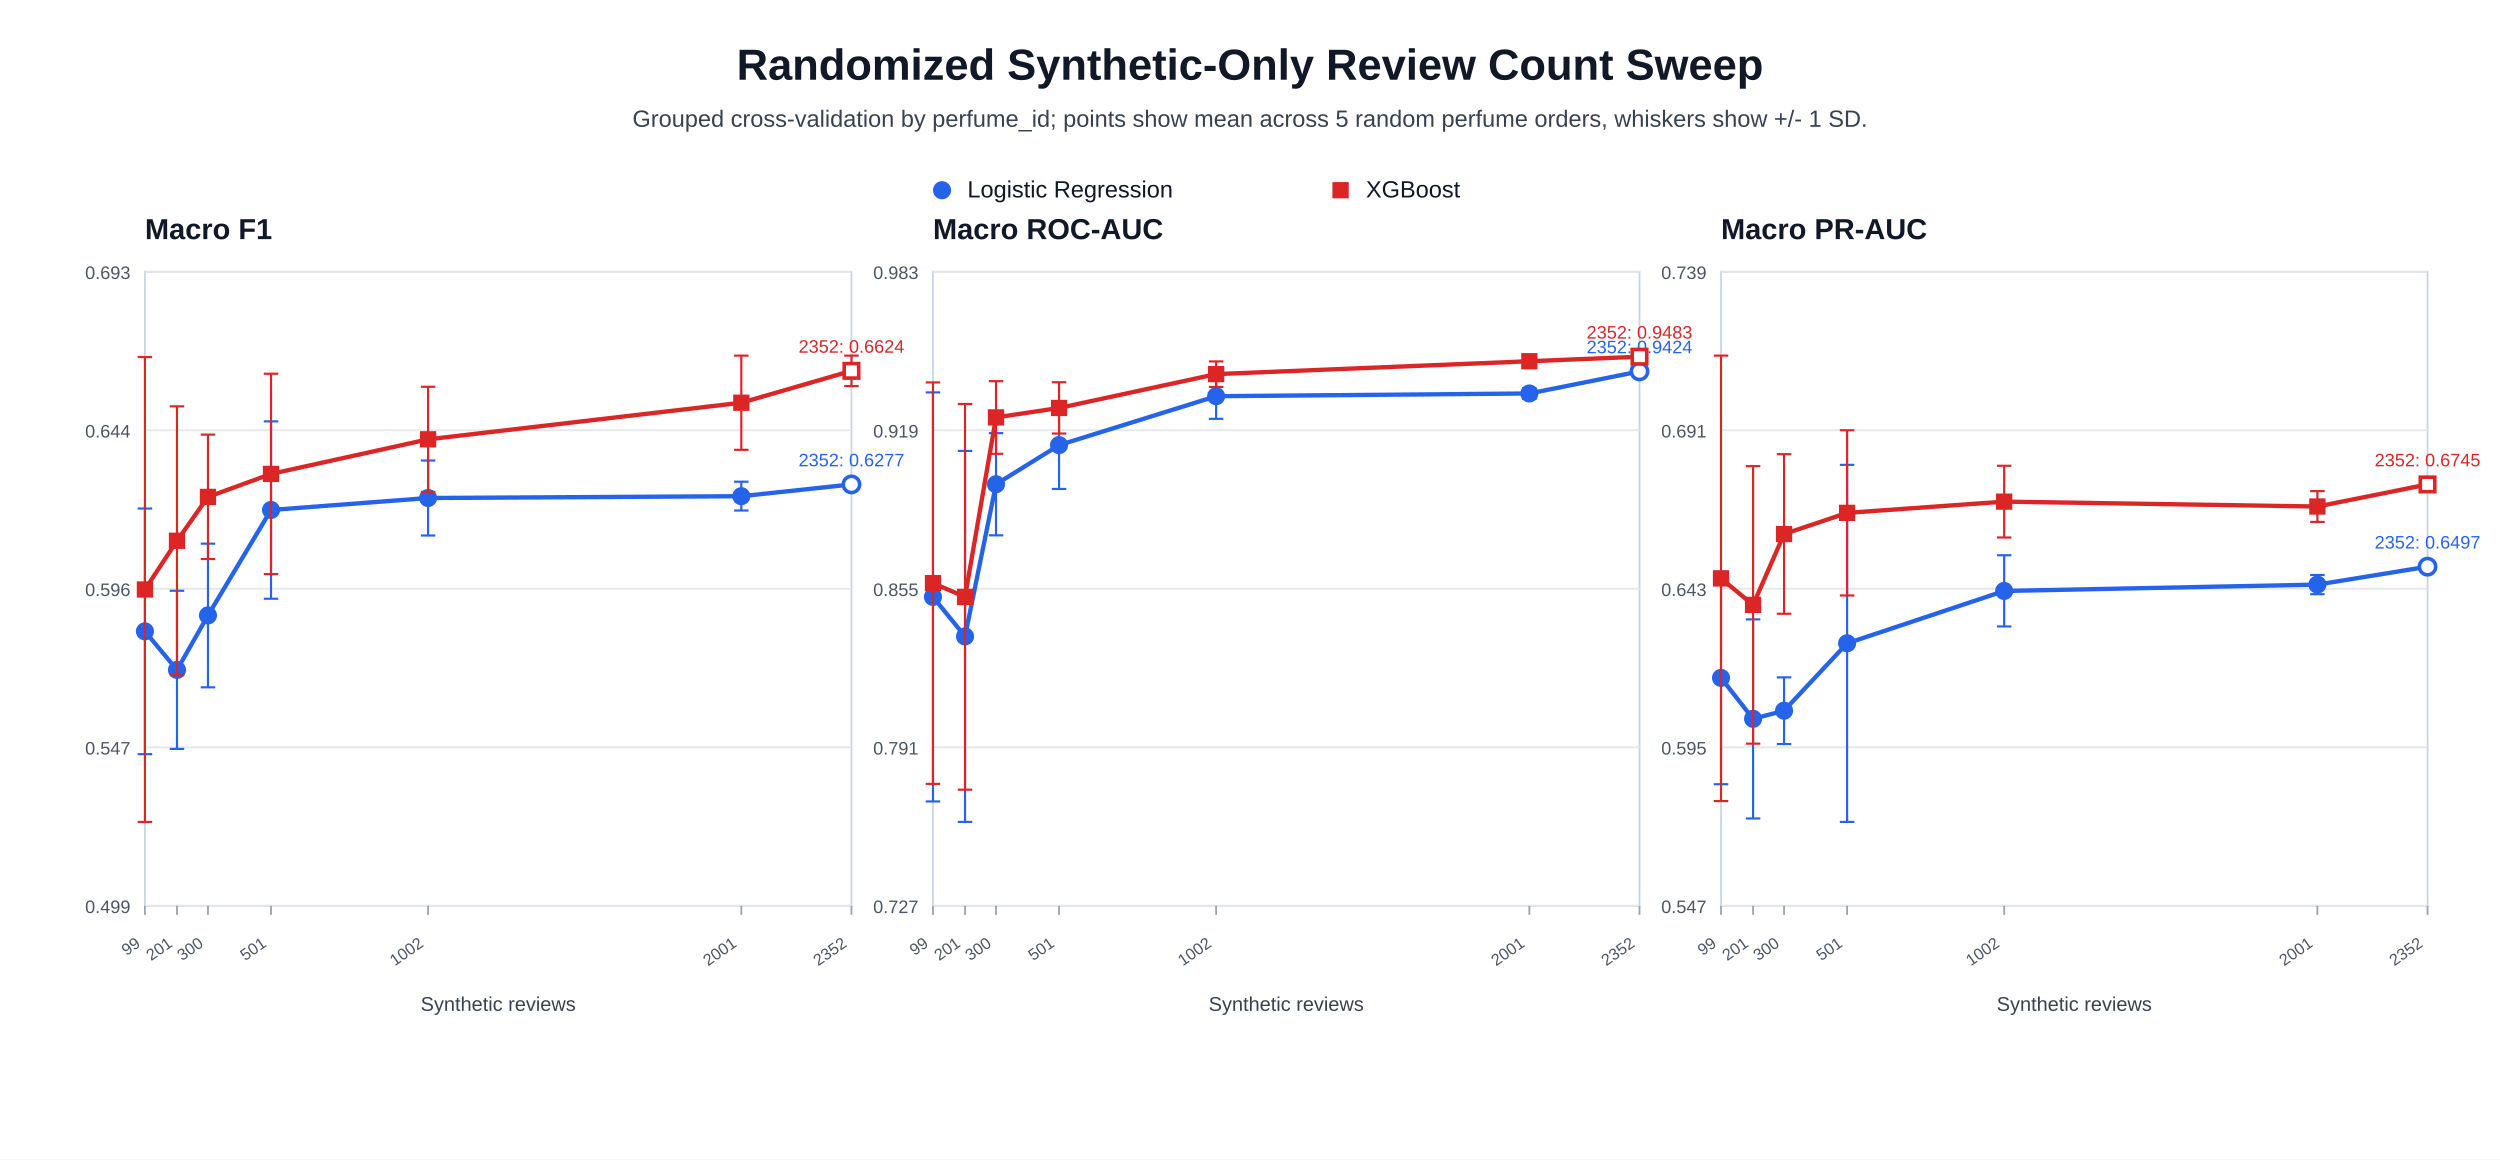
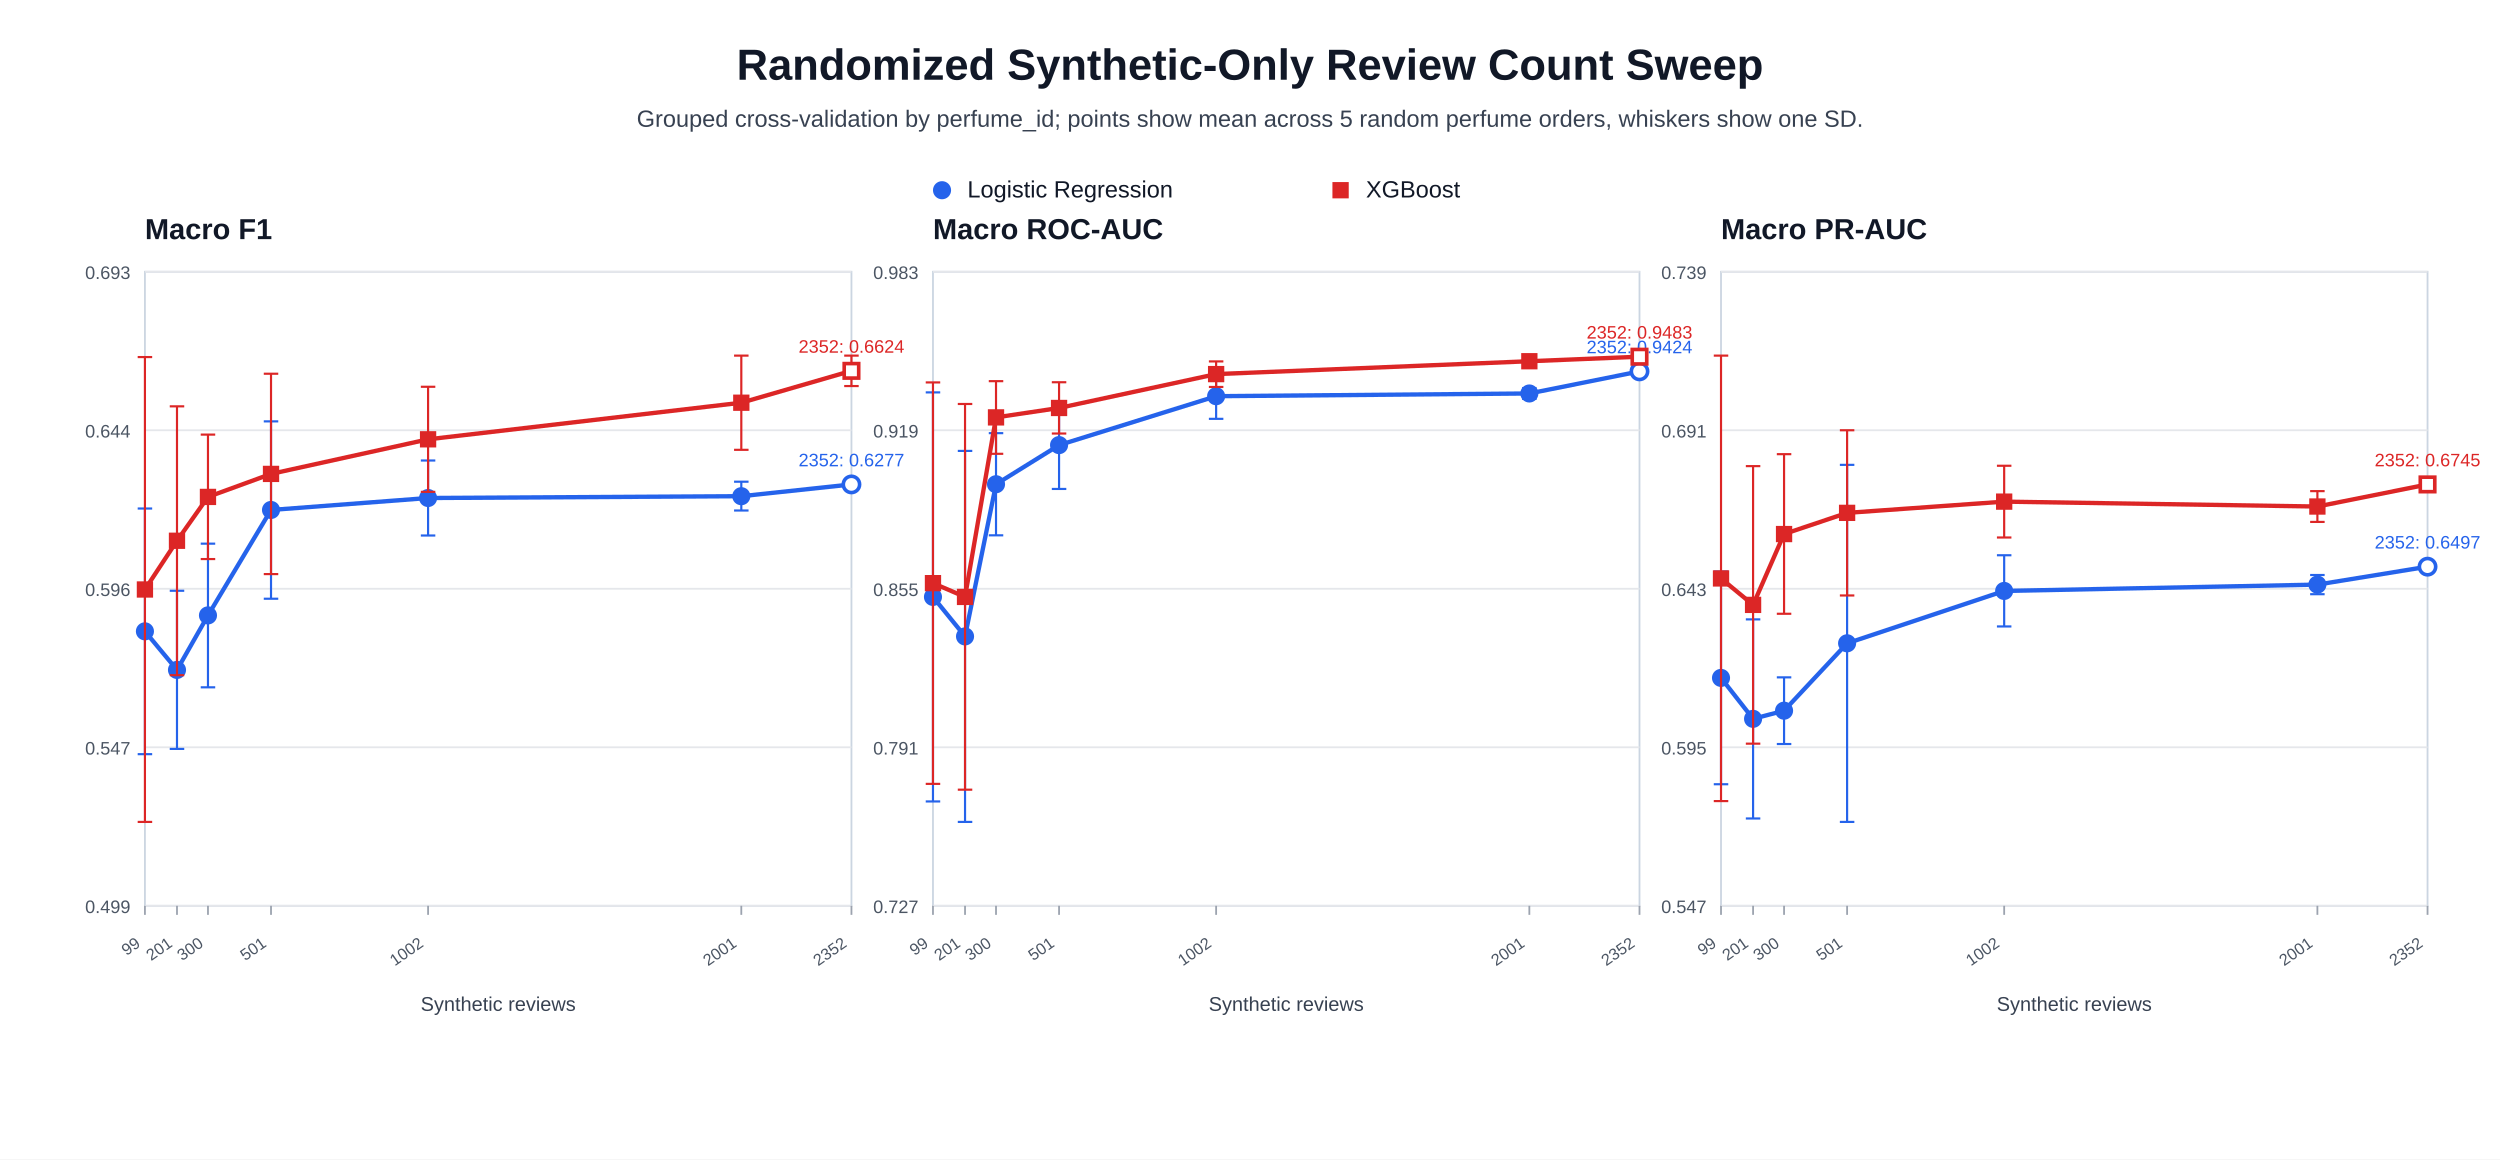
<svg xmlns="http://www.w3.org/2000/svg" width="1380" height="640" viewBox="0 0 1380 640">
  <rect width="100%" height="100%" fill="#ffffff" />
  <text x="690.0" y="44.0" font-family="Arial, Helvetica, sans-serif" font-size="24" font-weight="700" fill="#111827" text-anchor="middle">Randomized Synthetic-Only Review Count Sweep</text>
-   <text x="690.0" y="70.0" font-family="Arial, Helvetica, sans-serif" font-size="13" font-weight="400" fill="#374151" text-anchor="middle">Grouped cross-validation by perfume_id; points show mean across 5 random perfume orders, whiskers show +/- 1 SD.</text>
+   <text x="690.0" y="70.0" font-family="Arial, Helvetica, sans-serif" font-size="13" font-weight="400" fill="#374151" text-anchor="middle">Grouped cross-validation by perfume_id; points show mean across 5 random perfume orders, whiskers show one SD.</text>
  <circle cx="520.0" cy="105.0" r="4.5" fill="#2563eb" stroke="#2563eb" stroke-width="1" />
  <text x="534.0" y="109.0" font-family="Arial, Helvetica, sans-serif" font-size="13" font-weight="400" fill="#111827" text-anchor="start">Logistic Regression</text>
  <rect x="736.0" y="101.0" width="8" height="8" fill="#dc2626" stroke="#dc2626" stroke-width="1" />
  <text x="754.0" y="109.0" font-family="Arial, Helvetica, sans-serif" font-size="13" font-weight="400" fill="#111827" text-anchor="start">XGBoost</text>
  <text x="80.0" y="132.0" font-family="Arial, Helvetica, sans-serif" font-size="16" font-weight="700" fill="#111827" text-anchor="start">Macro F1</text>
  <rect x="80.0" y="150.0" width="390.0" height="350.0" fill="#ffffff" stroke="#cbd5e1" />
  <line x1="80.0" y1="500.0" x2="470.0" y2="500.0" stroke="#e5e7eb" stroke-width="1" />
  <text x="72.0" y="504.0" font-family="Arial, Helvetica, sans-serif" font-size="10" font-weight="400" fill="#4b5563" text-anchor="end">0.499</text>
  <line x1="80.0" y1="412.5" x2="470.0" y2="412.5" stroke="#e5e7eb" stroke-width="1" />
  <text x="72.0" y="416.5" font-family="Arial, Helvetica, sans-serif" font-size="10" font-weight="400" fill="#4b5563" text-anchor="end">0.547</text>
  <line x1="80.0" y1="325.0" x2="470.0" y2="325.0" stroke="#e5e7eb" stroke-width="1" />
  <text x="72.0" y="329.0" font-family="Arial, Helvetica, sans-serif" font-size="10" font-weight="400" fill="#4b5563" text-anchor="end">0.596</text>
  <line x1="80.0" y1="237.5" x2="470.0" y2="237.5" stroke="#e5e7eb" stroke-width="1" />
  <text x="72.0" y="241.5" font-family="Arial, Helvetica, sans-serif" font-size="10" font-weight="400" fill="#4b5563" text-anchor="end">0.644</text>
  <line x1="80.0" y1="150.0" x2="470.0" y2="150.0" stroke="#e5e7eb" stroke-width="1" />
  <text x="72.0" y="154.0" font-family="Arial, Helvetica, sans-serif" font-size="10" font-weight="400" fill="#4b5563" text-anchor="end">0.693</text>
  <line x1="80.0" y1="500.0" x2="80.0" y2="505.0" stroke="#9ca3af" stroke-width="1" />
  <text x="78.0" y="522.0" font-family="Arial, Helvetica, sans-serif" font-size="9" font-weight="400" fill="#4b5563" text-anchor="end" transform="rotate(-35 78.0 522.0)">99</text>
  <line x1="97.7" y1="500.0" x2="97.7" y2="505.0" stroke="#9ca3af" stroke-width="1" />
  <text x="95.7" y="522.0" font-family="Arial, Helvetica, sans-serif" font-size="9" font-weight="400" fill="#4b5563" text-anchor="end" transform="rotate(-35 95.7 522.0)">201</text>
  <line x1="114.8" y1="500.0" x2="114.8" y2="505.0" stroke="#9ca3af" stroke-width="1" />
  <text x="112.8" y="522.0" font-family="Arial, Helvetica, sans-serif" font-size="9" font-weight="400" fill="#4b5563" text-anchor="end" transform="rotate(-35 112.8 522.0)">300</text>
  <line x1="149.6" y1="500.0" x2="149.6" y2="505.0" stroke="#9ca3af" stroke-width="1" />
  <text x="147.6" y="522.0" font-family="Arial, Helvetica, sans-serif" font-size="9" font-weight="400" fill="#4b5563" text-anchor="end" transform="rotate(-35 147.6 522.0)">501</text>
  <line x1="236.3" y1="500.0" x2="236.3" y2="505.0" stroke="#9ca3af" stroke-width="1" />
  <text x="234.3" y="522.0" font-family="Arial, Helvetica, sans-serif" font-size="9" font-weight="400" fill="#4b5563" text-anchor="end" transform="rotate(-35 234.3 522.0)">1002</text>
  <line x1="409.2" y1="500.0" x2="409.2" y2="505.0" stroke="#9ca3af" stroke-width="1" />
  <text x="407.2" y="522.0" font-family="Arial, Helvetica, sans-serif" font-size="9" font-weight="400" fill="#4b5563" text-anchor="end" transform="rotate(-35 407.2 522.0)">2001</text>
  <line x1="470.0" y1="500.0" x2="470.0" y2="505.0" stroke="#9ca3af" stroke-width="1" />
  <text x="468.0" y="522.0" font-family="Arial, Helvetica, sans-serif" font-size="9" font-weight="400" fill="#4b5563" text-anchor="end" transform="rotate(-35 468.0 522.0)">2352</text>
  <polyline points="80.0,348.5 97.7,369.8 114.8,339.7 149.6,281.5 236.3,274.9 409.2,273.9 470.0,267.4" fill="none" stroke="#2563eb" stroke-width="2.4" stroke-linejoin="round" stroke-linecap="round" />
  <line x1="80.0" y1="416.3" x2="80.0" y2="280.7" stroke="#2563eb" stroke-width="1.2" />
  <line x1="76.0" y1="416.3" x2="84.0" y2="416.3" stroke="#2563eb" stroke-width="1.2" />
  <line x1="76.0" y1="280.7" x2="84.0" y2="280.7" stroke="#2563eb" stroke-width="1.2" />
  <circle cx="80.0" cy="348.5" r="2.2" fill="#ffffff" stroke="#2563eb" stroke-width="1" />
  <circle cx="80.0" cy="348.5" r="4.5" fill="#2563eb" stroke="#2563eb" stroke-width="1" />
  <line x1="97.7" y1="413.4" x2="97.7" y2="326.1" stroke="#2563eb" stroke-width="1.2" />
  <line x1="93.7" y1="413.4" x2="101.7" y2="413.4" stroke="#2563eb" stroke-width="1.2" />
  <line x1="93.7" y1="326.1" x2="101.7" y2="326.1" stroke="#2563eb" stroke-width="1.2" />
  <circle cx="97.7" cy="369.8" r="2.2" fill="#ffffff" stroke="#2563eb" stroke-width="1" />
  <circle cx="97.7" cy="369.8" r="4.5" fill="#2563eb" stroke="#2563eb" stroke-width="1" />
  <line x1="114.8" y1="379.4" x2="114.8" y2="300.1" stroke="#2563eb" stroke-width="1.2" />
  <line x1="110.8" y1="379.4" x2="118.8" y2="379.4" stroke="#2563eb" stroke-width="1.2" />
  <line x1="110.8" y1="300.1" x2="118.8" y2="300.1" stroke="#2563eb" stroke-width="1.2" />
  <circle cx="114.8" cy="339.7" r="2.2" fill="#ffffff" stroke="#2563eb" stroke-width="1" />
  <circle cx="114.8" cy="339.7" r="4.5" fill="#2563eb" stroke="#2563eb" stroke-width="1" />
  <line x1="149.6" y1="330.5" x2="149.6" y2="232.6" stroke="#2563eb" stroke-width="1.2" />
  <line x1="145.6" y1="330.5" x2="153.6" y2="330.5" stroke="#2563eb" stroke-width="1.2" />
  <line x1="145.6" y1="232.6" x2="153.6" y2="232.6" stroke="#2563eb" stroke-width="1.2" />
  <circle cx="149.6" cy="281.5" r="2.2" fill="#ffffff" stroke="#2563eb" stroke-width="1" />
  <circle cx="149.6" cy="281.5" r="4.5" fill="#2563eb" stroke="#2563eb" stroke-width="1" />
  <line x1="236.3" y1="295.6" x2="236.3" y2="254.2" stroke="#2563eb" stroke-width="1.2" />
  <line x1="232.3" y1="295.6" x2="240.3" y2="295.6" stroke="#2563eb" stroke-width="1.2" />
  <line x1="232.3" y1="254.2" x2="240.3" y2="254.2" stroke="#2563eb" stroke-width="1.2" />
  <circle cx="236.3" cy="274.9" r="2.2" fill="#ffffff" stroke="#2563eb" stroke-width="1" />
  <circle cx="236.3" cy="274.9" r="4.5" fill="#2563eb" stroke="#2563eb" stroke-width="1" />
  <line x1="409.2" y1="281.8" x2="409.2" y2="265.9" stroke="#2563eb" stroke-width="1.2" />
  <line x1="405.2" y1="281.8" x2="413.2" y2="281.8" stroke="#2563eb" stroke-width="1.2" />
  <line x1="405.2" y1="265.9" x2="413.2" y2="265.9" stroke="#2563eb" stroke-width="1.2" />
  <circle cx="409.2" cy="273.9" r="2.2" fill="#ffffff" stroke="#2563eb" stroke-width="1" />
  <circle cx="409.2" cy="273.9" r="4.5" fill="#2563eb" stroke="#2563eb" stroke-width="1" />
  <circle cx="470.0" cy="267.4" r="4.5" fill="#ffffff" stroke="#2563eb" stroke-width="2" />
  <text x="470.0" y="257.4" font-family="Arial, Helvetica, sans-serif" font-size="10" font-weight="400" fill="#2563eb" text-anchor="middle">2352: 0.6277</text>
  <polyline points="80.0,325.4 97.7,298.5 114.8,274.3 149.6,261.6 236.3,242.5 409.2,222.3 470.0,204.7" fill="none" stroke="#dc2626" stroke-width="2.4" stroke-linejoin="round" stroke-linecap="round" />
  <line x1="80.0" y1="453.7" x2="80.0" y2="197.1" stroke="#dc2626" stroke-width="1.2" />
  <line x1="76.0" y1="453.7" x2="84.0" y2="453.7" stroke="#dc2626" stroke-width="1.2" />
  <line x1="76.0" y1="197.1" x2="84.0" y2="197.1" stroke="#dc2626" stroke-width="1.2" />
  <circle cx="80.0" cy="325.4" r="2.2" fill="#ffffff" stroke="#dc2626" stroke-width="1" />
  <rect x="76.0" y="321.4" width="8" height="8" fill="#dc2626" stroke="#dc2626" stroke-width="1" />
  <line x1="97.7" y1="372.7" x2="97.7" y2="224.3" stroke="#dc2626" stroke-width="1.2" />
  <line x1="93.7" y1="372.7" x2="101.7" y2="372.7" stroke="#dc2626" stroke-width="1.2" />
  <line x1="93.7" y1="224.3" x2="101.7" y2="224.3" stroke="#dc2626" stroke-width="1.2" />
  <circle cx="97.7" cy="298.5" r="2.2" fill="#ffffff" stroke="#dc2626" stroke-width="1" />
  <rect x="93.7" y="294.5" width="8" height="8" fill="#dc2626" stroke="#dc2626" stroke-width="1" />
  <line x1="114.8" y1="308.6" x2="114.8" y2="239.9" stroke="#dc2626" stroke-width="1.2" />
  <line x1="110.8" y1="308.6" x2="118.8" y2="308.6" stroke="#dc2626" stroke-width="1.2" />
  <line x1="110.8" y1="239.9" x2="118.8" y2="239.9" stroke="#dc2626" stroke-width="1.2" />
  <circle cx="114.8" cy="274.3" r="2.2" fill="#ffffff" stroke="#dc2626" stroke-width="1" />
  <rect x="110.8" y="270.3" width="8" height="8" fill="#dc2626" stroke="#dc2626" stroke-width="1" />
  <line x1="149.6" y1="316.9" x2="149.6" y2="206.3" stroke="#dc2626" stroke-width="1.2" />
  <line x1="145.6" y1="316.9" x2="153.6" y2="316.9" stroke="#dc2626" stroke-width="1.2" />
  <line x1="145.6" y1="206.3" x2="153.6" y2="206.3" stroke="#dc2626" stroke-width="1.2" />
  <circle cx="149.6" cy="261.6" r="2.2" fill="#ffffff" stroke="#dc2626" stroke-width="1" />
  <rect x="145.6" y="257.6" width="8" height="8" fill="#dc2626" stroke="#dc2626" stroke-width="1" />
  <line x1="236.3" y1="271.5" x2="236.3" y2="213.5" stroke="#dc2626" stroke-width="1.2" />
  <line x1="232.3" y1="271.5" x2="240.3" y2="271.5" stroke="#dc2626" stroke-width="1.2" />
  <line x1="232.3" y1="213.5" x2="240.3" y2="213.5" stroke="#dc2626" stroke-width="1.2" />
  <circle cx="236.3" cy="242.5" r="2.2" fill="#ffffff" stroke="#dc2626" stroke-width="1" />
  <rect x="232.3" y="238.5" width="8" height="8" fill="#dc2626" stroke="#dc2626" stroke-width="1" />
  <line x1="409.2" y1="248.3" x2="409.2" y2="196.3" stroke="#dc2626" stroke-width="1.2" />
  <line x1="405.2" y1="248.3" x2="413.2" y2="248.3" stroke="#dc2626" stroke-width="1.2" />
  <line x1="405.2" y1="196.3" x2="413.2" y2="196.3" stroke="#dc2626" stroke-width="1.2" />
  <circle cx="409.2" cy="222.3" r="2.2" fill="#ffffff" stroke="#dc2626" stroke-width="1" />
  <rect x="405.2" y="218.3" width="8" height="8" fill="#dc2626" stroke="#dc2626" stroke-width="1" />
  <line x1="470.0" y1="213.1" x2="470.0" y2="196.3" stroke="#dc2626" stroke-width="1.2" />
  <line x1="466.0" y1="213.1" x2="474.0" y2="213.1" stroke="#dc2626" stroke-width="1.2" />
  <line x1="466.0" y1="196.3" x2="474.0" y2="196.3" stroke="#dc2626" stroke-width="1.2" />
  <circle cx="470.0" cy="204.7" r="2.2" fill="#ffffff" stroke="#dc2626" stroke-width="1" />
  <rect x="466.0" y="200.7" width="8" height="8" fill="#ffffff" stroke="#dc2626" stroke-width="2" />
  <text x="470.0" y="194.7" font-family="Arial, Helvetica, sans-serif" font-size="10" font-weight="400" fill="#dc2626" text-anchor="middle">2352: 0.6624</text>
  <text x="275.0" y="558.0" font-family="Arial, Helvetica, sans-serif" font-size="11" font-weight="400" fill="#374151" text-anchor="middle">Synthetic reviews</text>
  <text x="515.0" y="132.0" font-family="Arial, Helvetica, sans-serif" font-size="16" font-weight="700" fill="#111827" text-anchor="start">Macro ROC-AUC</text>
  <rect x="515.0" y="150.0" width="390.0" height="350.0" fill="#ffffff" stroke="#cbd5e1" />
  <line x1="515.0" y1="500.0" x2="905.0" y2="500.0" stroke="#e5e7eb" stroke-width="1" />
  <text x="507.0" y="504.0" font-family="Arial, Helvetica, sans-serif" font-size="10" font-weight="400" fill="#4b5563" text-anchor="end">0.727</text>
  <line x1="515.0" y1="412.5" x2="905.0" y2="412.5" stroke="#e5e7eb" stroke-width="1" />
  <text x="507.0" y="416.5" font-family="Arial, Helvetica, sans-serif" font-size="10" font-weight="400" fill="#4b5563" text-anchor="end">0.791</text>
  <line x1="515.0" y1="325.0" x2="905.0" y2="325.0" stroke="#e5e7eb" stroke-width="1" />
  <text x="507.0" y="329.0" font-family="Arial, Helvetica, sans-serif" font-size="10" font-weight="400" fill="#4b5563" text-anchor="end">0.855</text>
  <line x1="515.0" y1="237.5" x2="905.0" y2="237.5" stroke="#e5e7eb" stroke-width="1" />
  <text x="507.0" y="241.5" font-family="Arial, Helvetica, sans-serif" font-size="10" font-weight="400" fill="#4b5563" text-anchor="end">0.919</text>
  <line x1="515.0" y1="150.0" x2="905.0" y2="150.0" stroke="#e5e7eb" stroke-width="1" />
  <text x="507.0" y="154.0" font-family="Arial, Helvetica, sans-serif" font-size="10" font-weight="400" fill="#4b5563" text-anchor="end">0.983</text>
  <line x1="515.0" y1="500.0" x2="515.0" y2="505.0" stroke="#9ca3af" stroke-width="1" />
  <text x="513.0" y="522.0" font-family="Arial, Helvetica, sans-serif" font-size="9" font-weight="400" fill="#4b5563" text-anchor="end" transform="rotate(-35 513.0 522.0)">99</text>
  <line x1="532.7" y1="500.0" x2="532.7" y2="505.0" stroke="#9ca3af" stroke-width="1" />
  <text x="530.7" y="522.0" font-family="Arial, Helvetica, sans-serif" font-size="9" font-weight="400" fill="#4b5563" text-anchor="end" transform="rotate(-35 530.7 522.0)">201</text>
  <line x1="549.8" y1="500.0" x2="549.8" y2="505.0" stroke="#9ca3af" stroke-width="1" />
  <text x="547.8" y="522.0" font-family="Arial, Helvetica, sans-serif" font-size="9" font-weight="400" fill="#4b5563" text-anchor="end" transform="rotate(-35 547.8 522.0)">300</text>
  <line x1="584.6" y1="500.0" x2="584.6" y2="505.0" stroke="#9ca3af" stroke-width="1" />
  <text x="582.6" y="522.0" font-family="Arial, Helvetica, sans-serif" font-size="9" font-weight="400" fill="#4b5563" text-anchor="end" transform="rotate(-35 582.6 522.0)">501</text>
  <line x1="671.3" y1="500.0" x2="671.3" y2="505.0" stroke="#9ca3af" stroke-width="1" />
  <text x="669.3" y="522.0" font-family="Arial, Helvetica, sans-serif" font-size="9" font-weight="400" fill="#4b5563" text-anchor="end" transform="rotate(-35 669.3 522.0)">1002</text>
  <line x1="844.2" y1="500.0" x2="844.2" y2="505.0" stroke="#9ca3af" stroke-width="1" />
  <text x="842.2" y="522.0" font-family="Arial, Helvetica, sans-serif" font-size="9" font-weight="400" fill="#4b5563" text-anchor="end" transform="rotate(-35 842.2 522.0)">2001</text>
  <line x1="905.0" y1="500.0" x2="905.0" y2="505.0" stroke="#9ca3af" stroke-width="1" />
  <text x="903.0" y="522.0" font-family="Arial, Helvetica, sans-serif" font-size="9" font-weight="400" fill="#4b5563" text-anchor="end" transform="rotate(-35 903.0 522.0)">2352</text>
  <polyline points="515.0,329.5 532.7,351.3 549.8,267.3 584.6,245.7 671.3,218.7 844.2,217.2 905.0,205.0" fill="none" stroke="#2563eb" stroke-width="2.4" stroke-linejoin="round" stroke-linecap="round" />
  <line x1="515.0" y1="442.4" x2="515.0" y2="216.6" stroke="#2563eb" stroke-width="1.2" />
  <line x1="511.0" y1="442.4" x2="519.0" y2="442.4" stroke="#2563eb" stroke-width="1.2" />
  <line x1="511.0" y1="216.6" x2="519.0" y2="216.6" stroke="#2563eb" stroke-width="1.2" />
  <circle cx="515.0" cy="329.5" r="2.2" fill="#ffffff" stroke="#2563eb" stroke-width="1" />
  <circle cx="515.0" cy="329.5" r="4.5" fill="#2563eb" stroke="#2563eb" stroke-width="1" />
  <line x1="532.7" y1="453.7" x2="532.7" y2="248.9" stroke="#2563eb" stroke-width="1.2" />
  <line x1="528.7" y1="453.7" x2="536.7" y2="453.7" stroke="#2563eb" stroke-width="1.2" />
  <line x1="528.7" y1="248.9" x2="536.7" y2="248.9" stroke="#2563eb" stroke-width="1.2" />
  <circle cx="532.7" cy="351.3" r="2.2" fill="#ffffff" stroke="#2563eb" stroke-width="1" />
  <circle cx="532.7" cy="351.3" r="4.5" fill="#2563eb" stroke="#2563eb" stroke-width="1" />
  <line x1="549.8" y1="295.5" x2="549.8" y2="239.1" stroke="#2563eb" stroke-width="1.2" />
  <line x1="545.8" y1="295.5" x2="553.8" y2="295.5" stroke="#2563eb" stroke-width="1.2" />
  <line x1="545.8" y1="239.1" x2="553.8" y2="239.1" stroke="#2563eb" stroke-width="1.2" />
  <circle cx="549.8" cy="267.3" r="2.2" fill="#ffffff" stroke="#2563eb" stroke-width="1" />
  <circle cx="549.8" cy="267.3" r="4.5" fill="#2563eb" stroke="#2563eb" stroke-width="1" />
  <line x1="584.6" y1="269.9" x2="584.6" y2="221.6" stroke="#2563eb" stroke-width="1.2" />
  <line x1="580.6" y1="269.9" x2="588.6" y2="269.9" stroke="#2563eb" stroke-width="1.2" />
  <line x1="580.6" y1="221.6" x2="588.6" y2="221.6" stroke="#2563eb" stroke-width="1.2" />
  <circle cx="584.6" cy="245.7" r="2.2" fill="#ffffff" stroke="#2563eb" stroke-width="1" />
  <circle cx="584.6" cy="245.7" r="4.5" fill="#2563eb" stroke="#2563eb" stroke-width="1" />
  <line x1="671.3" y1="231.2" x2="671.3" y2="206.2" stroke="#2563eb" stroke-width="1.2" />
  <line x1="667.3" y1="231.2" x2="675.3" y2="231.2" stroke="#2563eb" stroke-width="1.2" />
  <line x1="667.3" y1="206.2" x2="675.3" y2="206.2" stroke="#2563eb" stroke-width="1.2" />
  <circle cx="671.3" cy="218.7" r="2.2" fill="#ffffff" stroke="#2563eb" stroke-width="1" />
  <circle cx="671.3" cy="218.7" r="4.5" fill="#2563eb" stroke="#2563eb" stroke-width="1" />
  <line x1="844.2" y1="220.2" x2="844.2" y2="214.2" stroke="#2563eb" stroke-width="1.2" />
  <line x1="840.2" y1="220.2" x2="848.2" y2="220.2" stroke="#2563eb" stroke-width="1.2" />
  <line x1="840.2" y1="214.2" x2="848.2" y2="214.2" stroke="#2563eb" stroke-width="1.2" />
  <circle cx="844.2" cy="217.2" r="2.2" fill="#ffffff" stroke="#2563eb" stroke-width="1" />
  <circle cx="844.2" cy="217.2" r="4.5" fill="#2563eb" stroke="#2563eb" stroke-width="1" />
  <circle cx="905.0" cy="205.0" r="4.5" fill="#ffffff" stroke="#2563eb" stroke-width="2" />
  <text x="905.0" y="195.0" font-family="Arial, Helvetica, sans-serif" font-size="10" font-weight="400" fill="#2563eb" text-anchor="middle">2352: 0.9424</text>
  <polyline points="515.0,321.9 532.7,329.5 549.8,230.4 584.6,225.2 671.3,206.5 844.2,199.4 905.0,196.9" fill="none" stroke="#dc2626" stroke-width="2.4" stroke-linejoin="round" stroke-linecap="round" />
  <line x1="515.0" y1="432.7" x2="515.0" y2="211.1" stroke="#dc2626" stroke-width="1.2" />
  <line x1="511.0" y1="432.7" x2="519.0" y2="432.7" stroke="#dc2626" stroke-width="1.2" />
  <line x1="511.0" y1="211.1" x2="519.0" y2="211.1" stroke="#dc2626" stroke-width="1.2" />
  <circle cx="515.0" cy="321.9" r="2.2" fill="#ffffff" stroke="#dc2626" stroke-width="1" />
  <rect x="511.0" y="317.9" width="8" height="8" fill="#dc2626" stroke="#dc2626" stroke-width="1" />
  <line x1="532.7" y1="435.9" x2="532.7" y2="223.0" stroke="#dc2626" stroke-width="1.2" />
  <line x1="528.7" y1="435.9" x2="536.7" y2="435.9" stroke="#dc2626" stroke-width="1.2" />
  <line x1="528.7" y1="223.0" x2="536.7" y2="223.0" stroke="#dc2626" stroke-width="1.2" />
  <circle cx="532.7" cy="329.5" r="2.2" fill="#ffffff" stroke="#dc2626" stroke-width="1" />
  <rect x="528.7" y="325.5" width="8" height="8" fill="#dc2626" stroke="#dc2626" stroke-width="1" />
  <line x1="549.8" y1="250.5" x2="549.8" y2="210.4" stroke="#dc2626" stroke-width="1.2" />
  <line x1="545.8" y1="250.5" x2="553.8" y2="250.5" stroke="#dc2626" stroke-width="1.2" />
  <line x1="545.8" y1="210.4" x2="553.8" y2="210.4" stroke="#dc2626" stroke-width="1.2" />
  <circle cx="549.8" cy="230.4" r="2.2" fill="#ffffff" stroke="#dc2626" stroke-width="1" />
  <rect x="545.8" y="226.4" width="8" height="8" fill="#dc2626" stroke="#dc2626" stroke-width="1" />
  <line x1="584.6" y1="239.3" x2="584.6" y2="211.0" stroke="#dc2626" stroke-width="1.2" />
  <line x1="580.6" y1="239.3" x2="588.6" y2="239.3" stroke="#dc2626" stroke-width="1.2" />
  <line x1="580.6" y1="211.0" x2="588.6" y2="211.0" stroke="#dc2626" stroke-width="1.2" />
  <circle cx="584.6" cy="225.2" r="2.2" fill="#ffffff" stroke="#dc2626" stroke-width="1" />
  <rect x="580.6" y="221.2" width="8" height="8" fill="#dc2626" stroke="#dc2626" stroke-width="1" />
  <line x1="671.3" y1="213.6" x2="671.3" y2="199.5" stroke="#dc2626" stroke-width="1.2" />
  <line x1="667.3" y1="213.6" x2="675.3" y2="213.6" stroke="#dc2626" stroke-width="1.2" />
  <line x1="667.3" y1="199.5" x2="675.3" y2="199.5" stroke="#dc2626" stroke-width="1.2" />
  <circle cx="671.3" cy="206.5" r="2.2" fill="#ffffff" stroke="#dc2626" stroke-width="1" />
  <rect x="667.3" y="202.5" width="8" height="8" fill="#dc2626" stroke="#dc2626" stroke-width="1" />
  <line x1="844.2" y1="202.3" x2="844.2" y2="196.5" stroke="#dc2626" stroke-width="1.2" />
  <line x1="840.2" y1="202.3" x2="848.2" y2="202.3" stroke="#dc2626" stroke-width="1.2" />
  <line x1="840.2" y1="196.5" x2="848.2" y2="196.5" stroke="#dc2626" stroke-width="1.2" />
  <circle cx="844.2" cy="199.4" r="2.2" fill="#ffffff" stroke="#dc2626" stroke-width="1" />
  <rect x="840.2" y="195.4" width="8" height="8" fill="#dc2626" stroke="#dc2626" stroke-width="1" />
  <line x1="905.0" y1="197.5" x2="905.0" y2="196.3" stroke="#dc2626" stroke-width="1.2" />
  <line x1="901.0" y1="197.5" x2="909.0" y2="197.5" stroke="#dc2626" stroke-width="1.2" />
  <line x1="901.0" y1="196.3" x2="909.0" y2="196.3" stroke="#dc2626" stroke-width="1.2" />
  <circle cx="905.0" cy="196.9" r="2.2" fill="#ffffff" stroke="#dc2626" stroke-width="1" />
  <rect x="901.0" y="192.9" width="8" height="8" fill="#ffffff" stroke="#dc2626" stroke-width="2" />
  <text x="905.0" y="186.9" font-family="Arial, Helvetica, sans-serif" font-size="10" font-weight="400" fill="#dc2626" text-anchor="middle">2352: 0.9483</text>
  <text x="710.0" y="558.0" font-family="Arial, Helvetica, sans-serif" font-size="11" font-weight="400" fill="#374151" text-anchor="middle">Synthetic reviews</text>
  <text x="950.0" y="132.0" font-family="Arial, Helvetica, sans-serif" font-size="16" font-weight="700" fill="#111827" text-anchor="start">Macro PR-AUC</text>
  <rect x="950.0" y="150.0" width="390.0" height="350.0" fill="#ffffff" stroke="#cbd5e1" />
  <line x1="950.0" y1="500.0" x2="1340.0" y2="500.0" stroke="#e5e7eb" stroke-width="1" />
  <text x="942.0" y="504.0" font-family="Arial, Helvetica, sans-serif" font-size="10" font-weight="400" fill="#4b5563" text-anchor="end">0.547</text>
  <line x1="950.0" y1="412.5" x2="1340.0" y2="412.5" stroke="#e5e7eb" stroke-width="1" />
  <text x="942.0" y="416.5" font-family="Arial, Helvetica, sans-serif" font-size="10" font-weight="400" fill="#4b5563" text-anchor="end">0.595</text>
  <line x1="950.0" y1="325.0" x2="1340.0" y2="325.0" stroke="#e5e7eb" stroke-width="1" />
  <text x="942.0" y="329.0" font-family="Arial, Helvetica, sans-serif" font-size="10" font-weight="400" fill="#4b5563" text-anchor="end">0.643</text>
  <line x1="950.0" y1="237.5" x2="1340.0" y2="237.5" stroke="#e5e7eb" stroke-width="1" />
  <text x="942.0" y="241.5" font-family="Arial, Helvetica, sans-serif" font-size="10" font-weight="400" fill="#4b5563" text-anchor="end">0.691</text>
  <line x1="950.0" y1="150.0" x2="1340.0" y2="150.0" stroke="#e5e7eb" stroke-width="1" />
  <text x="942.0" y="154.0" font-family="Arial, Helvetica, sans-serif" font-size="10" font-weight="400" fill="#4b5563" text-anchor="end">0.739</text>
  <line x1="950.0" y1="500.0" x2="950.0" y2="505.0" stroke="#9ca3af" stroke-width="1" />
  <text x="948.0" y="522.0" font-family="Arial, Helvetica, sans-serif" font-size="9" font-weight="400" fill="#4b5563" text-anchor="end" transform="rotate(-35 948.0 522.0)">99</text>
  <line x1="967.7" y1="500.0" x2="967.7" y2="505.0" stroke="#9ca3af" stroke-width="1" />
  <text x="965.7" y="522.0" font-family="Arial, Helvetica, sans-serif" font-size="9" font-weight="400" fill="#4b5563" text-anchor="end" transform="rotate(-35 965.7 522.0)">201</text>
  <line x1="984.8" y1="500.0" x2="984.8" y2="505.0" stroke="#9ca3af" stroke-width="1" />
  <text x="982.8" y="522.0" font-family="Arial, Helvetica, sans-serif" font-size="9" font-weight="400" fill="#4b5563" text-anchor="end" transform="rotate(-35 982.8 522.0)">300</text>
  <line x1="1019.6" y1="500.0" x2="1019.6" y2="505.0" stroke="#9ca3af" stroke-width="1" />
  <text x="1017.6" y="522.0" font-family="Arial, Helvetica, sans-serif" font-size="9" font-weight="400" fill="#4b5563" text-anchor="end" transform="rotate(-35 1017.6 522.0)">501</text>
  <line x1="1106.3" y1="500.0" x2="1106.3" y2="505.0" stroke="#9ca3af" stroke-width="1" />
  <text x="1104.3" y="522.0" font-family="Arial, Helvetica, sans-serif" font-size="9" font-weight="400" fill="#4b5563" text-anchor="end" transform="rotate(-35 1104.3 522.0)">1002</text>
  <line x1="1279.2" y1="500.0" x2="1279.2" y2="505.0" stroke="#9ca3af" stroke-width="1" />
  <text x="1277.2" y="522.0" font-family="Arial, Helvetica, sans-serif" font-size="9" font-weight="400" fill="#4b5563" text-anchor="end" transform="rotate(-35 1277.2 522.0)">2001</text>
  <line x1="1340.0" y1="500.0" x2="1340.0" y2="505.0" stroke="#9ca3af" stroke-width="1" />
  <text x="1338.0" y="522.0" font-family="Arial, Helvetica, sans-serif" font-size="9" font-weight="400" fill="#4b5563" text-anchor="end" transform="rotate(-35 1338.0 522.0)">2352</text>
  <polyline points="950.0,374.2 967.7,396.8 984.8,392.3 1019.6,355.1 1106.3,326.2 1279.2,322.7 1340.0,312.8" fill="none" stroke="#2563eb" stroke-width="2.4" stroke-linejoin="round" stroke-linecap="round" />
  <line x1="950.0" y1="432.9" x2="950.0" y2="315.5" stroke="#2563eb" stroke-width="1.2" />
  <line x1="946.0" y1="432.9" x2="954.0" y2="432.9" stroke="#2563eb" stroke-width="1.2" />
  <line x1="946.0" y1="315.5" x2="954.0" y2="315.5" stroke="#2563eb" stroke-width="1.2" />
  <circle cx="950.0" cy="374.2" r="2.2" fill="#ffffff" stroke="#2563eb" stroke-width="1" />
  <circle cx="950.0" cy="374.2" r="4.5" fill="#2563eb" stroke="#2563eb" stroke-width="1" />
  <line x1="967.7" y1="451.8" x2="967.7" y2="341.9" stroke="#2563eb" stroke-width="1.2" />
  <line x1="963.7" y1="451.8" x2="971.7" y2="451.8" stroke="#2563eb" stroke-width="1.2" />
  <line x1="963.7" y1="341.9" x2="971.7" y2="341.9" stroke="#2563eb" stroke-width="1.2" />
  <circle cx="967.7" cy="396.8" r="2.2" fill="#ffffff" stroke="#2563eb" stroke-width="1" />
  <circle cx="967.7" cy="396.8" r="4.5" fill="#2563eb" stroke="#2563eb" stroke-width="1" />
  <line x1="984.8" y1="410.7" x2="984.8" y2="373.9" stroke="#2563eb" stroke-width="1.2" />
  <line x1="980.8" y1="410.7" x2="988.8" y2="410.7" stroke="#2563eb" stroke-width="1.2" />
  <line x1="980.8" y1="373.9" x2="988.8" y2="373.9" stroke="#2563eb" stroke-width="1.2" />
  <circle cx="984.8" cy="392.3" r="2.2" fill="#ffffff" stroke="#2563eb" stroke-width="1" />
  <circle cx="984.8" cy="392.3" r="4.5" fill="#2563eb" stroke="#2563eb" stroke-width="1" />
  <line x1="1019.6" y1="453.7" x2="1019.6" y2="256.6" stroke="#2563eb" stroke-width="1.2" />
  <line x1="1015.6" y1="453.7" x2="1023.6" y2="453.7" stroke="#2563eb" stroke-width="1.2" />
  <line x1="1015.6" y1="256.6" x2="1023.6" y2="256.6" stroke="#2563eb" stroke-width="1.2" />
  <circle cx="1019.6" cy="355.1" r="2.2" fill="#ffffff" stroke="#2563eb" stroke-width="1" />
  <circle cx="1019.6" cy="355.1" r="4.5" fill="#2563eb" stroke="#2563eb" stroke-width="1" />
  <line x1="1106.3" y1="345.8" x2="1106.3" y2="306.5" stroke="#2563eb" stroke-width="1.2" />
  <line x1="1102.3" y1="345.8" x2="1110.3" y2="345.8" stroke="#2563eb" stroke-width="1.2" />
  <line x1="1102.3" y1="306.5" x2="1110.3" y2="306.5" stroke="#2563eb" stroke-width="1.2" />
  <circle cx="1106.3" cy="326.2" r="2.2" fill="#ffffff" stroke="#2563eb" stroke-width="1" />
  <circle cx="1106.3" cy="326.2" r="4.5" fill="#2563eb" stroke="#2563eb" stroke-width="1" />
  <line x1="1279.2" y1="328.0" x2="1279.2" y2="317.4" stroke="#2563eb" stroke-width="1.2" />
  <line x1="1275.2" y1="328.0" x2="1283.2" y2="328.0" stroke="#2563eb" stroke-width="1.2" />
  <line x1="1275.2" y1="317.4" x2="1283.2" y2="317.4" stroke="#2563eb" stroke-width="1.2" />
  <circle cx="1279.2" cy="322.7" r="2.2" fill="#ffffff" stroke="#2563eb" stroke-width="1" />
  <circle cx="1279.2" cy="322.7" r="4.5" fill="#2563eb" stroke="#2563eb" stroke-width="1" />
  <circle cx="1340.0" cy="312.8" r="4.5" fill="#ffffff" stroke="#2563eb" stroke-width="2" />
  <text x="1340.0" y="302.8" font-family="Arial, Helvetica, sans-serif" font-size="10" font-weight="400" fill="#2563eb" text-anchor="middle">2352: 0.6497</text>
  <polyline points="950.0,319.3 967.7,333.9 984.8,294.8 1019.6,283.1 1106.3,276.9 1279.2,279.6 1340.0,267.4" fill="none" stroke="#dc2626" stroke-width="2.4" stroke-linejoin="round" stroke-linecap="round" />
  <line x1="950.0" y1="442.2" x2="950.0" y2="196.3" stroke="#dc2626" stroke-width="1.2" />
  <line x1="946.0" y1="442.2" x2="954.0" y2="442.2" stroke="#dc2626" stroke-width="1.2" />
  <line x1="946.0" y1="196.3" x2="954.0" y2="196.3" stroke="#dc2626" stroke-width="1.2" />
  <circle cx="950.0" cy="319.3" r="2.2" fill="#ffffff" stroke="#dc2626" stroke-width="1" />
  <rect x="946.0" y="315.3" width="8" height="8" fill="#dc2626" stroke="#dc2626" stroke-width="1" />
  <line x1="967.7" y1="410.5" x2="967.7" y2="257.3" stroke="#dc2626" stroke-width="1.2" />
  <line x1="963.7" y1="410.5" x2="971.7" y2="410.5" stroke="#dc2626" stroke-width="1.2" />
  <line x1="963.7" y1="257.3" x2="971.7" y2="257.3" stroke="#dc2626" stroke-width="1.2" />
  <circle cx="967.7" cy="333.9" r="2.2" fill="#ffffff" stroke="#dc2626" stroke-width="1" />
  <rect x="963.7" y="329.9" width="8" height="8" fill="#dc2626" stroke="#dc2626" stroke-width="1" />
  <line x1="984.8" y1="338.8" x2="984.8" y2="250.7" stroke="#dc2626" stroke-width="1.2" />
  <line x1="980.8" y1="338.8" x2="988.8" y2="338.8" stroke="#dc2626" stroke-width="1.2" />
  <line x1="980.8" y1="250.7" x2="988.8" y2="250.7" stroke="#dc2626" stroke-width="1.2" />
  <circle cx="984.8" cy="294.8" r="2.2" fill="#ffffff" stroke="#dc2626" stroke-width="1" />
  <rect x="980.8" y="290.8" width="8" height="8" fill="#dc2626" stroke="#dc2626" stroke-width="1" />
  <line x1="1019.6" y1="328.7" x2="1019.6" y2="237.5" stroke="#dc2626" stroke-width="1.2" />
  <line x1="1015.6" y1="328.7" x2="1023.6" y2="328.7" stroke="#dc2626" stroke-width="1.2" />
  <line x1="1015.6" y1="237.5" x2="1023.6" y2="237.5" stroke="#dc2626" stroke-width="1.2" />
  <circle cx="1019.6" cy="283.1" r="2.2" fill="#ffffff" stroke="#dc2626" stroke-width="1" />
  <rect x="1015.6" y="279.1" width="8" height="8" fill="#dc2626" stroke="#dc2626" stroke-width="1" />
  <line x1="1106.3" y1="296.7" x2="1106.3" y2="257.1" stroke="#dc2626" stroke-width="1.2" />
  <line x1="1102.3" y1="296.7" x2="1110.3" y2="296.7" stroke="#dc2626" stroke-width="1.2" />
  <line x1="1102.3" y1="257.1" x2="1110.3" y2="257.1" stroke="#dc2626" stroke-width="1.2" />
  <circle cx="1106.3" cy="276.9" r="2.2" fill="#ffffff" stroke="#dc2626" stroke-width="1" />
  <rect x="1102.3" y="272.9" width="8" height="8" fill="#dc2626" stroke="#dc2626" stroke-width="1" />
  <line x1="1279.2" y1="288.1" x2="1279.2" y2="271.1" stroke="#dc2626" stroke-width="1.2" />
  <line x1="1275.2" y1="288.1" x2="1283.2" y2="288.1" stroke="#dc2626" stroke-width="1.2" />
  <line x1="1275.2" y1="271.1" x2="1283.2" y2="271.1" stroke="#dc2626" stroke-width="1.2" />
  <circle cx="1279.2" cy="279.6" r="2.2" fill="#ffffff" stroke="#dc2626" stroke-width="1" />
  <rect x="1275.2" y="275.6" width="8" height="8" fill="#dc2626" stroke="#dc2626" stroke-width="1" />
  <line x1="1340.0" y1="270.6" x2="1340.0" y2="264.3" stroke="#dc2626" stroke-width="1.2" />
  <line x1="1336.0" y1="270.6" x2="1344.0" y2="270.6" stroke="#dc2626" stroke-width="1.2" />
  <line x1="1336.0" y1="264.3" x2="1344.0" y2="264.3" stroke="#dc2626" stroke-width="1.2" />
  <circle cx="1340.0" cy="267.4" r="2.2" fill="#ffffff" stroke="#dc2626" stroke-width="1" />
  <rect x="1336.0" y="263.4" width="8" height="8" fill="#ffffff" stroke="#dc2626" stroke-width="2" />
  <text x="1340.0" y="257.4" font-family="Arial, Helvetica, sans-serif" font-size="10" font-weight="400" fill="#dc2626" text-anchor="middle">2352: 0.6745</text>
  <text x="1145.0" y="558.0" font-family="Arial, Helvetica, sans-serif" font-size="11" font-weight="400" fill="#374151" text-anchor="middle">Synthetic reviews</text>
</svg>
